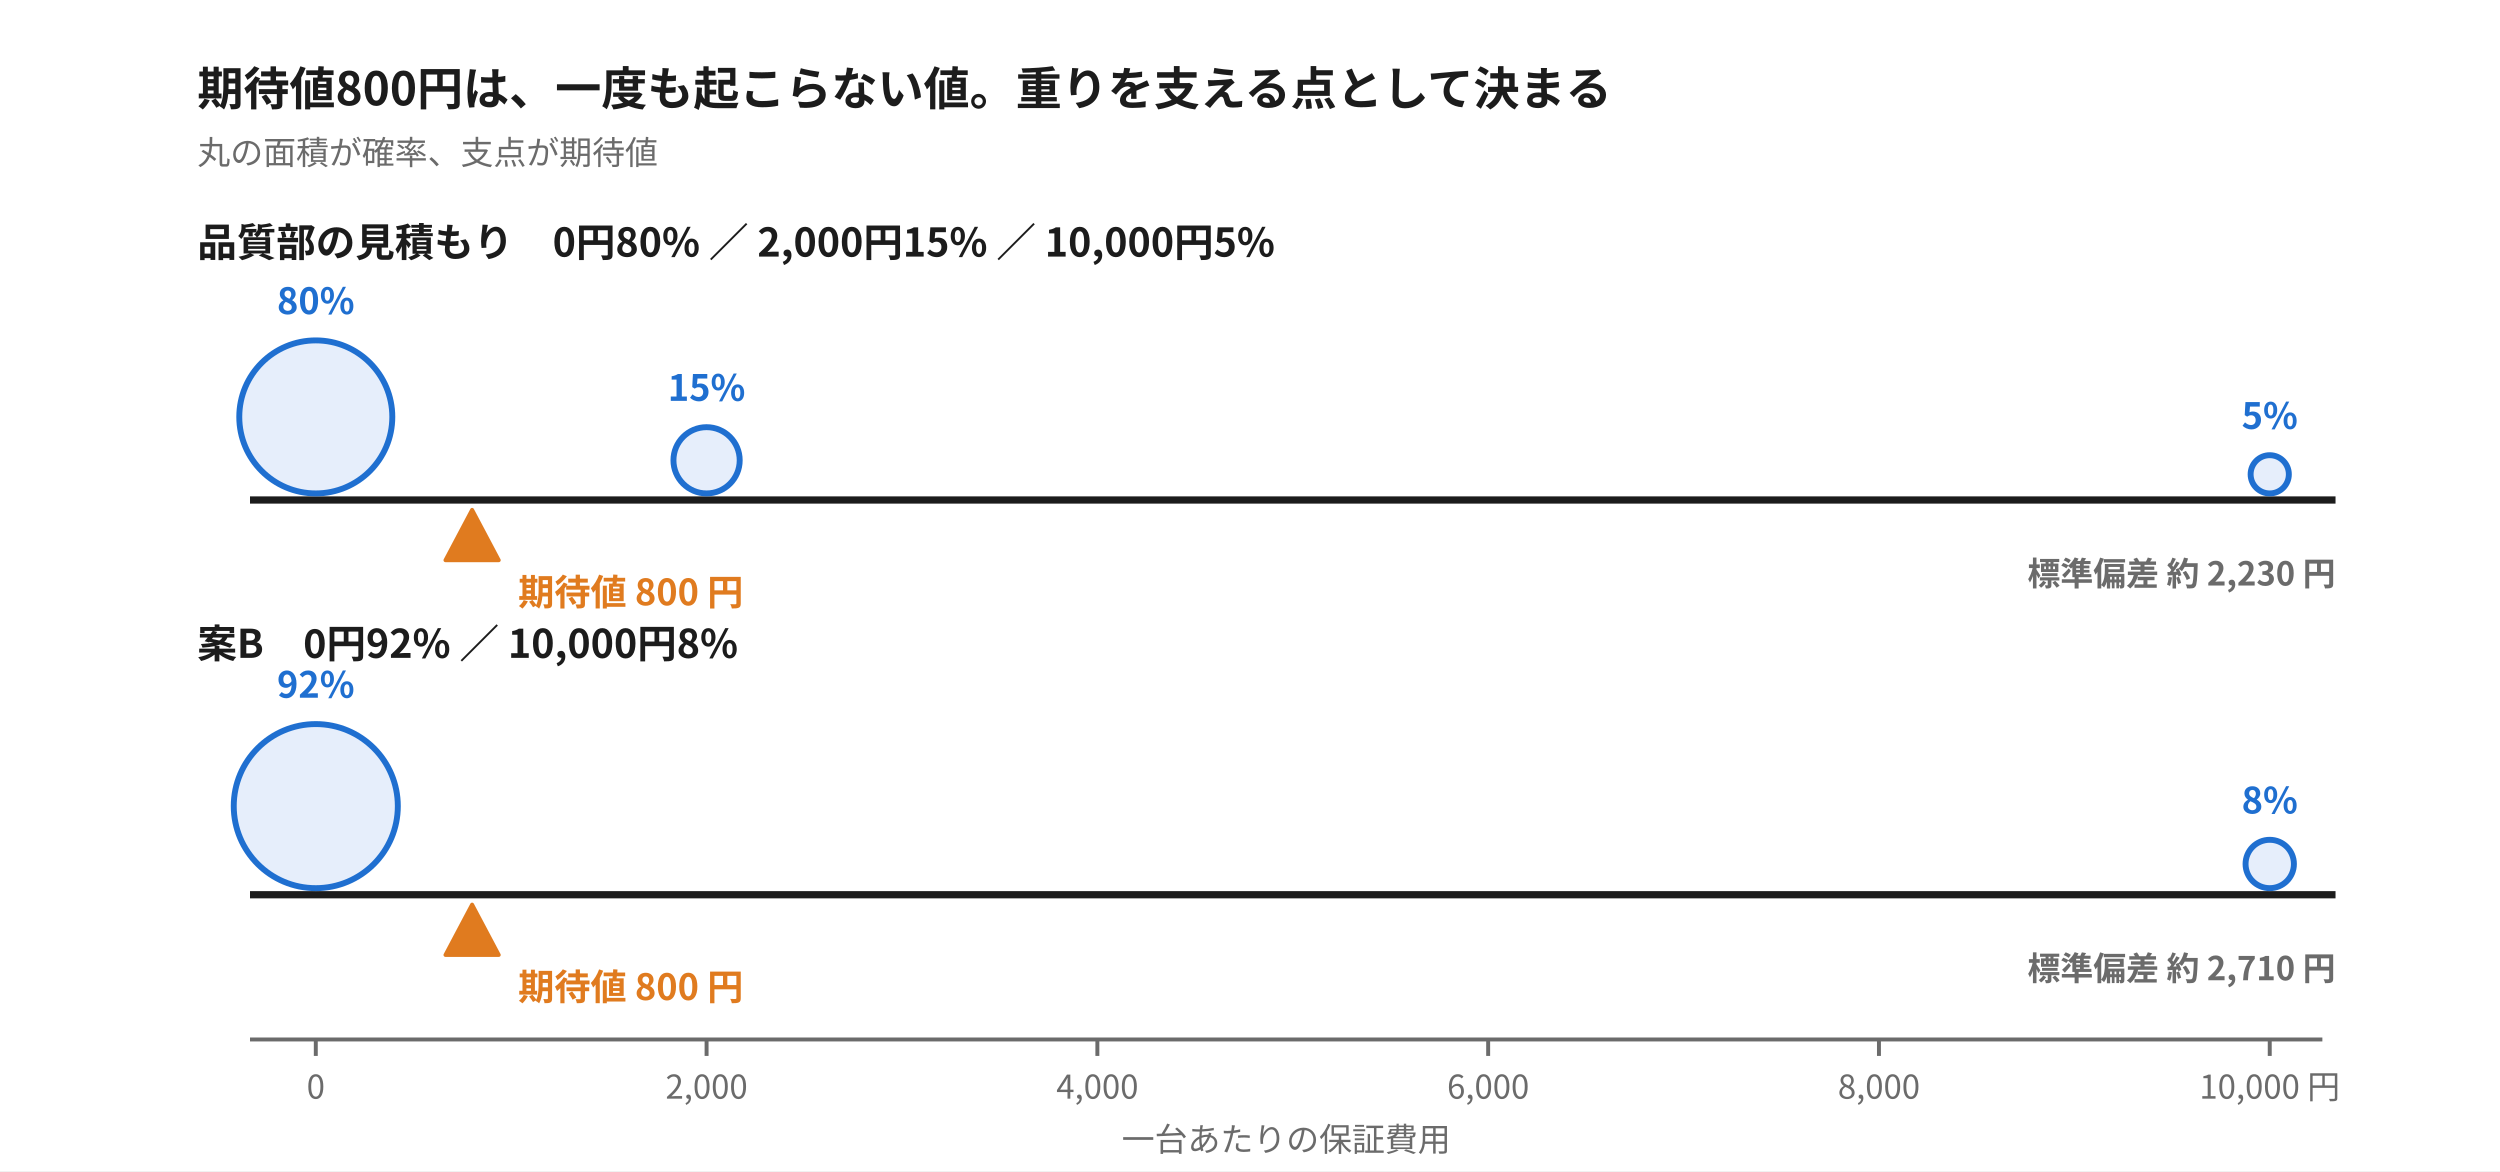
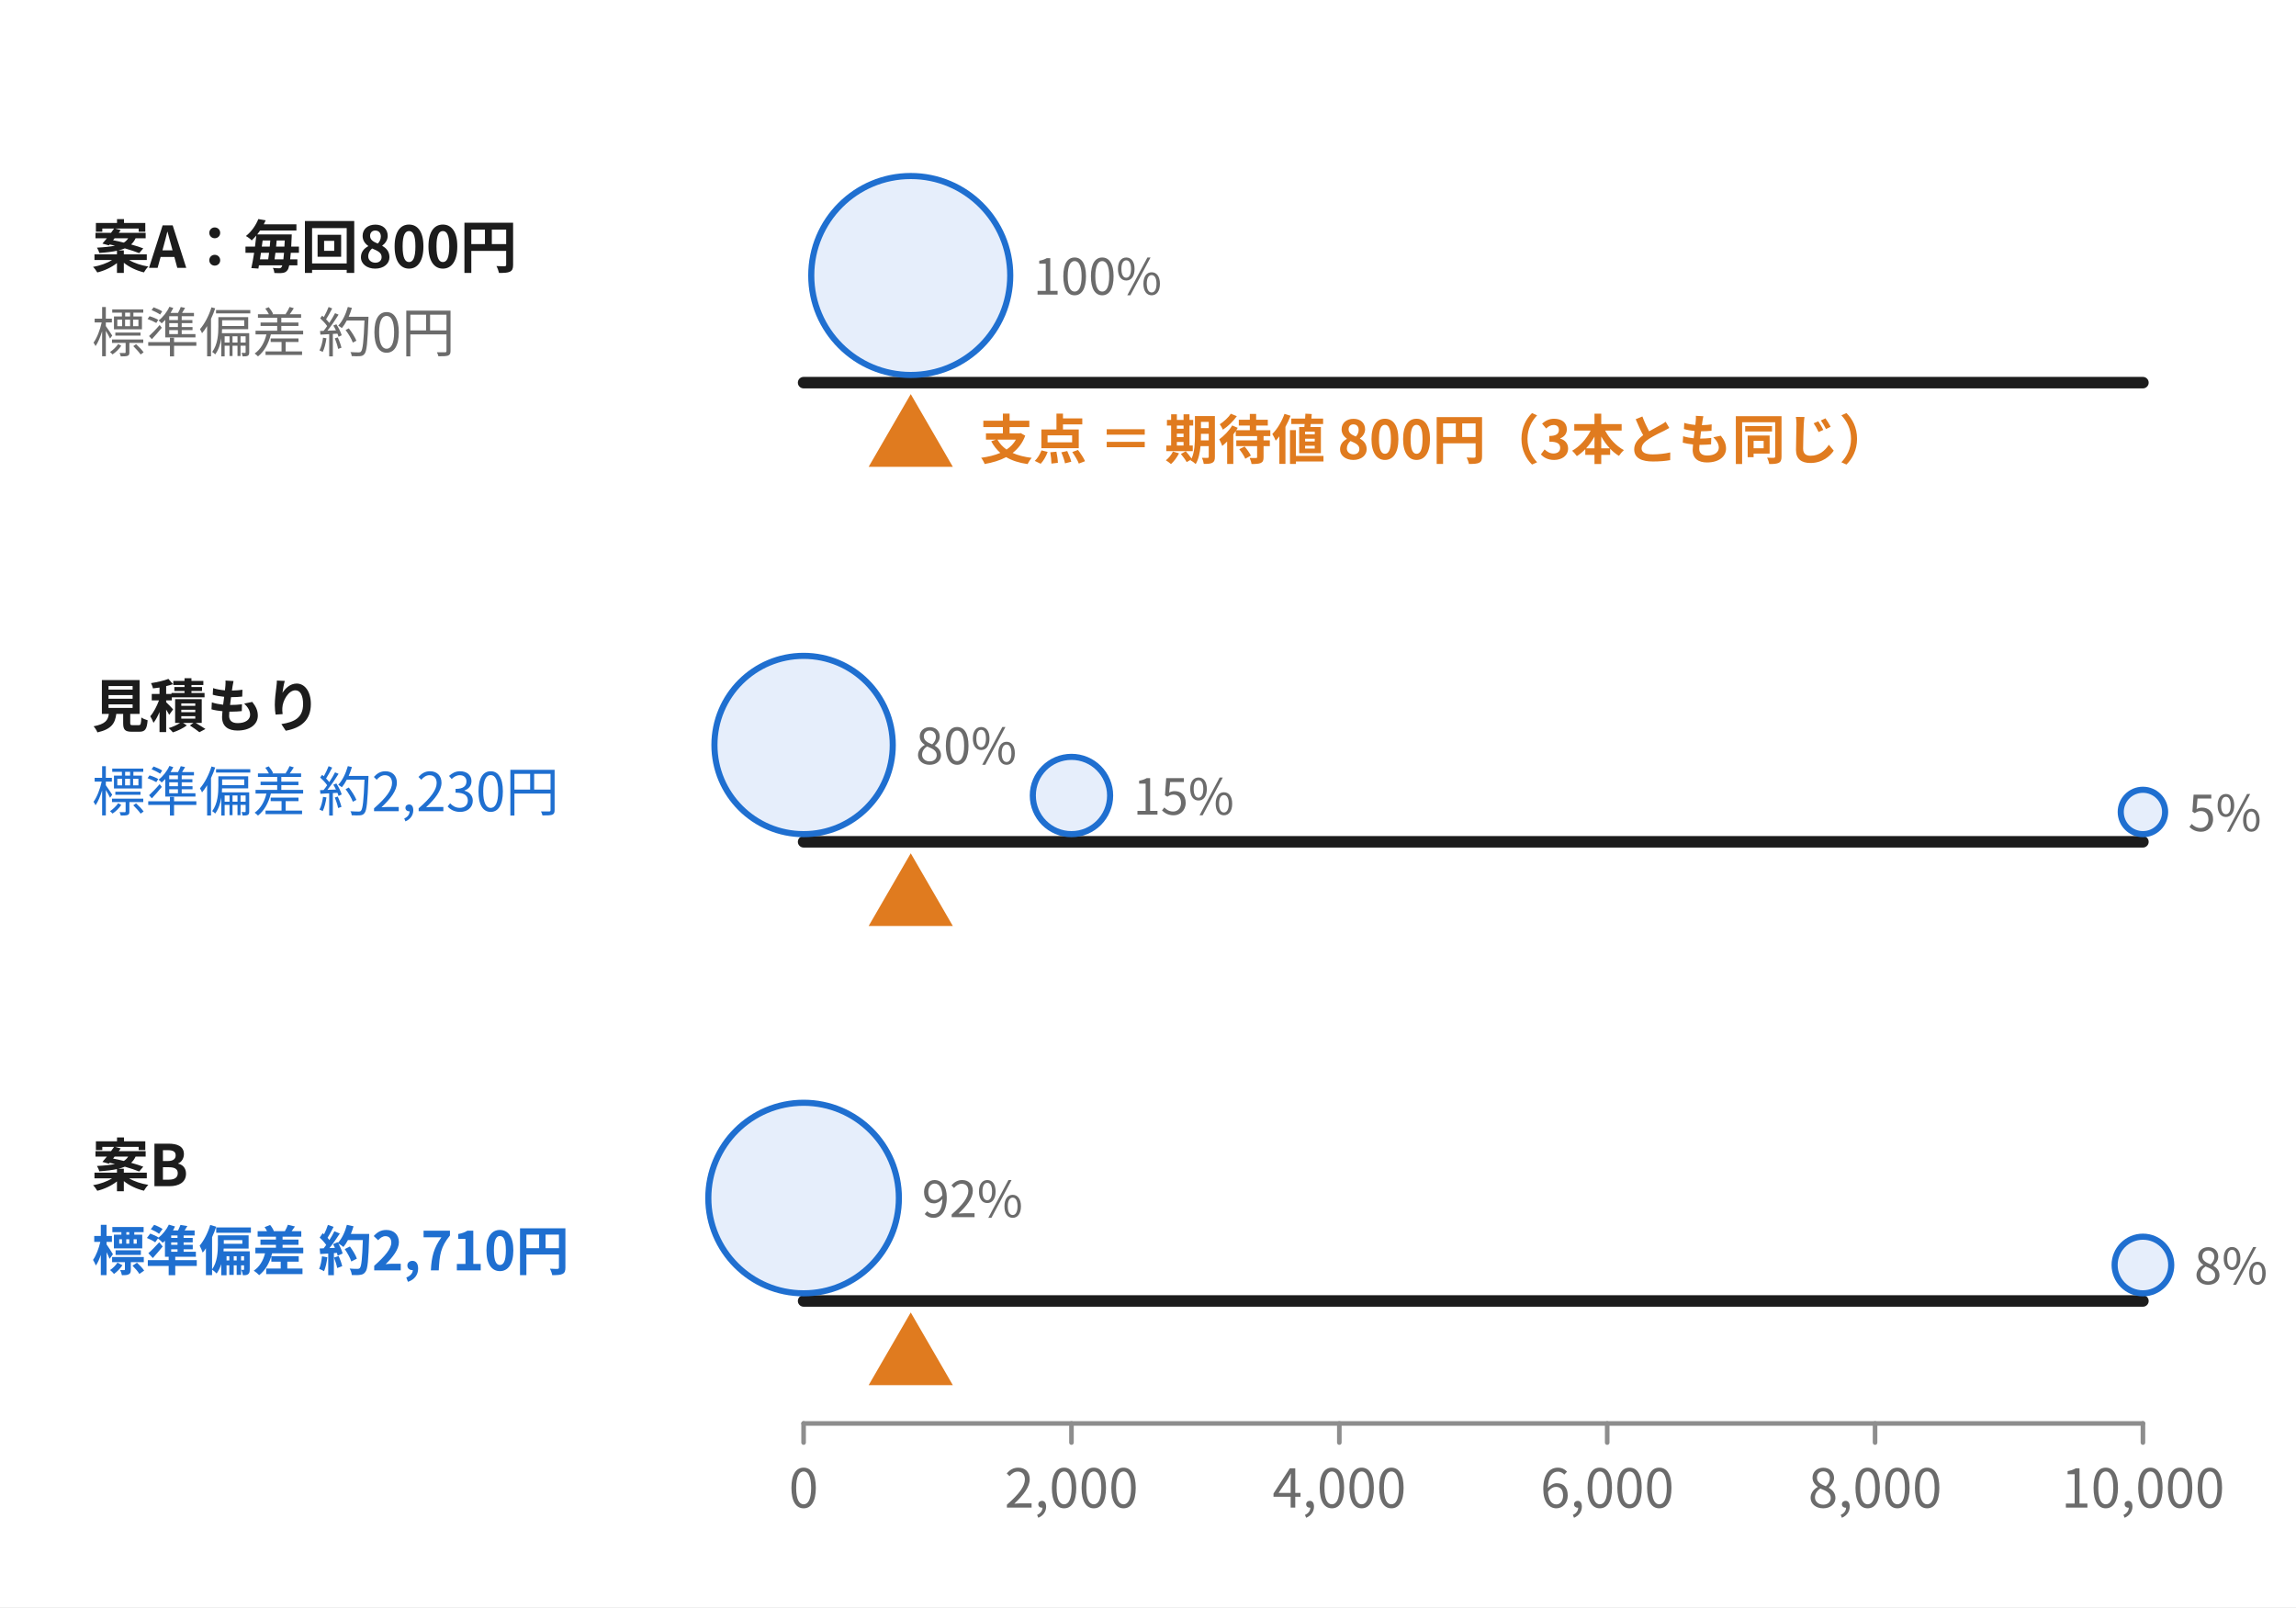
- <svg xmlns="http://www.w3.org/2000/svg" viewBox="0 0 760 356" role="img" aria-labelledby="title desc">
-   <rect x="0" y="0" width="760" height="356" fill="#ffffff" />
-   <text x="60" y="32" font-family="Noto Sans CJK JP, Hiragino Sans, Noto Sans JP, Yu Gothic, sans-serif" font-size="14" fill="#1c1c1c" text-anchor="start" font-weight="700">期待値800円は、一度も起こらない値。重りを支える点として決まる</text>
-   <text x="60" y="50" font-family="Noto Sans CJK JP, Hiragino Sans, Noto Sans JP, Yu Gothic, sans-serif" font-size="10" fill="#6b6b6b" text-anchor="start" font-weight="400">丸の面積が確率、支点が期待値</text>
-   <text x="60" y="78" font-family="Noto Sans CJK JP, Hiragino Sans, Noto Sans JP, Yu Gothic, sans-serif" font-size="12" fill="#1c1c1c" text-anchor="start" font-weight="700">品質部の見積もり　0円80% ／ 2,000円15% ／ 10,000円5%</text>
-   <line x1="76.0" y1="152" x2="710.0" y2="152" stroke="#1c1c1c" stroke-width="2.2" stroke-linecap="butt" opacity="1" />
-   <circle cx="96.0" cy="126.74" r="23.26" fill="#e6eefb" stroke="#1f6fd0" stroke-width="1.8" opacity="1" />
-   <text x="96.0" y="95.48" font-family="Noto Sans CJK JP, Hiragino Sans, Noto Sans JP, Yu Gothic, sans-serif" font-size="11" fill="#1f6fd0" text-anchor="middle" font-weight="700">80%</text>
-   <circle cx="214.8" cy="139.93" r="10.07" fill="#e6eefb" stroke="#1f6fd0" stroke-width="1.8" opacity="1" />
-   <text x="214.8" y="121.86" font-family="Noto Sans CJK JP, Hiragino Sans, Noto Sans JP, Yu Gothic, sans-serif" font-size="11" fill="#1f6fd0" text-anchor="middle" font-weight="700">15%</text>
-   <circle cx="690.0" cy="144.19" r="5.81" fill="#e6eefb" stroke="#1f6fd0" stroke-width="1.8" opacity="1" />
-   <text x="690.0" y="130.38" font-family="Noto Sans CJK JP, Hiragino Sans, Noto Sans JP, Yu Gothic, sans-serif" font-size="11" fill="#1f6fd0" text-anchor="middle" font-weight="700">5%</text>
-   <path d="M 143.52 155 L 151.62 170.3 L 135.42 170.3 Z" fill="#e07b1f" stroke="#e07b1f" stroke-width="1.2" stroke-linecap="round" stroke-linejoin="round" opacity="1" />
-   <text x="157.52" y="184" font-family="Noto Sans CJK JP, Hiragino Sans, Noto Sans JP, Yu Gothic, sans-serif" font-size="11" fill="#e07b1f" text-anchor="start" font-weight="700">期待値 800 円</text>
-   <text x="710.0" y="178" font-family="Noto Sans CJK JP, Hiragino Sans, Noto Sans JP, Yu Gothic, sans-serif" font-size="10" fill="#6b6b6b" text-anchor="end" font-weight="700">標準偏差 約 2,230 円</text>
-   <text x="60" y="200" font-family="Noto Sans CJK JP, Hiragino Sans, Noto Sans JP, Yu Gothic, sans-serif" font-size="12" fill="#1c1c1c" text-anchor="start" font-weight="700">案B　0円92% ／ 10,000円8%</text>
-   <line x1="76.0" y1="272" x2="710.0" y2="272" stroke="#1c1c1c" stroke-width="2.2" stroke-linecap="butt" opacity="1" />
-   <circle cx="96.0" cy="245.06" r="24.94" fill="#e6eefb" stroke="#1f6fd0" stroke-width="1.8" opacity="1" />
-   <text x="96.0" y="212.12" font-family="Noto Sans CJK JP, Hiragino Sans, Noto Sans JP, Yu Gothic, sans-serif" font-size="11" fill="#1f6fd0" text-anchor="middle" font-weight="700">92%</text>
-   <circle cx="690.0" cy="262.65" r="7.35" fill="#e6eefb" stroke="#1f6fd0" stroke-width="1.8" opacity="1" />
-   <text x="690.0" y="247.3" font-family="Noto Sans CJK JP, Hiragino Sans, Noto Sans JP, Yu Gothic, sans-serif" font-size="11" fill="#1f6fd0" text-anchor="middle" font-weight="700">8%</text>
-   <path d="M 143.52 275 L 151.62 290.3 L 135.42 290.3 Z" fill="#e07b1f" stroke="#e07b1f" stroke-width="1.2" stroke-linecap="round" stroke-linejoin="round" opacity="1" />
-   <text x="157.52" y="304" font-family="Noto Sans CJK JP, Hiragino Sans, Noto Sans JP, Yu Gothic, sans-serif" font-size="11" fill="#e07b1f" text-anchor="start" font-weight="700">期待値 800 円</text>
-   <text x="710.0" y="298" font-family="Noto Sans CJK JP, Hiragino Sans, Noto Sans JP, Yu Gothic, sans-serif" font-size="10" fill="#6b6b6b" text-anchor="end" font-weight="700">標準偏差 約 2,710 円</text>
-   <line x1="76" y1="316" x2="706" y2="316" stroke="#6b6b6b" stroke-width="1.2" stroke-linecap="butt" opacity="1" />
-   <line x1="96.0" y1="316" x2="96.0" y2="321" stroke="#6b6b6b" stroke-width="1.2" stroke-linecap="butt" opacity="1" />
-   <text x="96.0" y="334" font-family="Noto Sans CJK JP, Hiragino Sans, Noto Sans JP, Yu Gothic, sans-serif" font-size="10" fill="#6b6b6b" text-anchor="middle" font-weight="400">0</text>
-   <line x1="214.8" y1="316" x2="214.8" y2="321" stroke="#6b6b6b" stroke-width="1.2" stroke-linecap="butt" opacity="1" />
-   <text x="214.8" y="334" font-family="Noto Sans CJK JP, Hiragino Sans, Noto Sans JP, Yu Gothic, sans-serif" font-size="10" fill="#6b6b6b" text-anchor="middle" font-weight="400">2,000</text>
-   <line x1="333.6" y1="316" x2="333.6" y2="321" stroke="#6b6b6b" stroke-width="1.2" stroke-linecap="butt" opacity="1" />
-   <text x="333.6" y="334" font-family="Noto Sans CJK JP, Hiragino Sans, Noto Sans JP, Yu Gothic, sans-serif" font-size="10" fill="#6b6b6b" text-anchor="middle" font-weight="400">4,000</text>
-   <line x1="452.4" y1="316" x2="452.4" y2="321" stroke="#6b6b6b" stroke-width="1.2" stroke-linecap="butt" opacity="1" />
-   <text x="452.4" y="334" font-family="Noto Sans CJK JP, Hiragino Sans, Noto Sans JP, Yu Gothic, sans-serif" font-size="10" fill="#6b6b6b" text-anchor="middle" font-weight="400">6,000</text>
-   <line x1="571.2" y1="316" x2="571.2" y2="321" stroke="#6b6b6b" stroke-width="1.2" stroke-linecap="butt" opacity="1" />
-   <text x="571.2" y="334" font-family="Noto Sans CJK JP, Hiragino Sans, Noto Sans JP, Yu Gothic, sans-serif" font-size="10" fill="#6b6b6b" text-anchor="middle" font-weight="400">8,000</text>
-   <line x1="690.0" y1="316" x2="690.0" y2="321" stroke="#6b6b6b" stroke-width="1.2" stroke-linecap="butt" opacity="1" />
-   <text x="690.0" y="334" font-family="Noto Sans CJK JP, Hiragino Sans, Noto Sans JP, Yu Gothic, sans-serif" font-size="10" fill="#6b6b6b" text-anchor="middle" font-weight="400">10,000 円</text>
-   <text x="391" y="350" font-family="Noto Sans CJK JP, Hiragino Sans, Noto Sans JP, Yu Gothic, sans-serif" font-size="10" fill="#6b6b6b" text-anchor="middle" font-weight="400">一台あたりの保証費用</text>
+ <svg xmlns="http://www.w3.org/2000/svg" viewBox="0 0 600 420" role="img" aria-labelledby="title">
+   <rect x="0" y="0" width="600" height="420" fill="#ffffff" />
+   <text x="24" y="70" font-family="Noto Sans CJK JP, Hiragino Sans, Yu Gothic, sans-serif" font-size="15" text-anchor="start" font-weight="700" fill="#1c1c1c">案A：毎回800円</text>
+   <text x="24" y="92" font-family="Noto Sans CJK JP, Hiragino Sans, Yu Gothic, sans-serif" font-size="14" text-anchor="start" fill="#ffffff" stroke="#ffffff" stroke-width="4" stroke-linejoin="round">標準偏差 約0円</text>
+   <text x="24" y="92" font-family="Noto Sans CJK JP, Hiragino Sans, Yu Gothic, sans-serif" font-size="14" text-anchor="start" fill="#6b6b6b">標準偏差 約0円</text>
+   <line x1="210" y1="100" x2="560" y2="100" stroke="#1c1c1c" stroke-width="3" stroke-linecap="round" />
+   <path d="M 238 103 L 227 122 L 249 122 Z" fill="#e07b1f" stroke="none" stroke-width="1.6" stroke-linejoin="round" stroke-linecap="round" />
+   <circle cx="238" cy="72" r="26" fill="#e6eefb" stroke="#1f6fd0" stroke-width="1.6" />
+   <text x="270" y="77" font-family="Noto Sans CJK JP, Hiragino Sans, Yu Gothic, sans-serif" font-size="13" text-anchor="start" fill="#6b6b6b">100%</text>
+   <text x="24" y="190" font-family="Noto Sans CJK JP, Hiragino Sans, Yu Gothic, sans-serif" font-size="15" text-anchor="start" font-weight="700" fill="#1c1c1c">見積もり</text>
+   <text x="24" y="212" font-family="Noto Sans CJK JP, Hiragino Sans, Yu Gothic, sans-serif" font-size="14" text-anchor="start" fill="#ffffff" stroke="#ffffff" stroke-width="4" stroke-linejoin="round">標準偏差 約2,230円</text>
+   <text x="24" y="212" font-family="Noto Sans CJK JP, Hiragino Sans, Yu Gothic, sans-serif" font-size="14" text-anchor="start" fill="#1f6fd0">標準偏差 約2,230円</text>
+   <line x1="210" y1="220" x2="560" y2="220" stroke="#1c1c1c" stroke-width="3" stroke-linecap="round" />
+   <path d="M 238 223 L 227 242 L 249 242 Z" fill="#e07b1f" stroke="none" stroke-width="1.6" stroke-linejoin="round" stroke-linecap="round" />
+   <circle cx="210" cy="194.7" r="23.3" fill="#e6eefb" stroke="#1f6fd0" stroke-width="1.6" />
+   <text x="239.3" y="199.7" font-family="Noto Sans CJK JP, Hiragino Sans, Yu Gothic, sans-serif" font-size="13" text-anchor="start" fill="#6b6b6b">80%</text>
+   <circle cx="280" cy="207.9" r="10.1" fill="#e6eefb" stroke="#1f6fd0" stroke-width="1.6" />
+   <text x="296.1" y="212.9" font-family="Noto Sans CJK JP, Hiragino Sans, Yu Gothic, sans-serif" font-size="13" text-anchor="start" fill="#6b6b6b">15%</text>
+   <circle cx="560" cy="212.2" r="5.8" fill="#e6eefb" stroke="#1f6fd0" stroke-width="1.6" />
+   <text x="571.8" y="217.2" font-family="Noto Sans CJK JP, Hiragino Sans, Yu Gothic, sans-serif" font-size="13" text-anchor="start" fill="#6b6b6b">5%</text>
+   <text x="24" y="310" font-family="Noto Sans CJK JP, Hiragino Sans, Yu Gothic, sans-serif" font-size="15" text-anchor="start" font-weight="700" fill="#1c1c1c">案B</text>
+   <text x="24" y="332" font-family="Noto Sans CJK JP, Hiragino Sans, Yu Gothic, sans-serif" font-size="14" text-anchor="start" font-weight="700" fill="#ffffff" stroke="#ffffff" stroke-width="4" stroke-linejoin="round">標準偏差 約2,710円</text>
+   <text x="24" y="332" font-family="Noto Sans CJK JP, Hiragino Sans, Yu Gothic, sans-serif" font-size="14" text-anchor="start" font-weight="700" fill="#1f6fd0">標準偏差 約2,710円</text>
+   <line x1="210" y1="340" x2="560" y2="340" stroke="#1c1c1c" stroke-width="3" stroke-linecap="round" />
+   <path d="M 238 343 L 227 362 L 249 362 Z" fill="#e07b1f" stroke="none" stroke-width="1.6" stroke-linejoin="round" stroke-linecap="round" />
+   <circle cx="210" cy="313.1" r="24.9" fill="#e6eefb" stroke="#1f6fd0" stroke-width="1.6" />
+   <text x="240.9" y="318.1" font-family="Noto Sans CJK JP, Hiragino Sans, Yu Gothic, sans-serif" font-size="13" text-anchor="start" fill="#6b6b6b">92%</text>
+   <circle cx="560" cy="330.6" r="7.4" fill="#e6eefb" stroke="#1f6fd0" stroke-width="1.6" />
+   <text x="573.4" y="335.6" font-family="Noto Sans CJK JP, Hiragino Sans, Yu Gothic, sans-serif" font-size="13" text-anchor="start" fill="#6b6b6b">8%</text>
+   <text x="256" y="120" font-family="Noto Sans CJK JP, Hiragino Sans, Yu Gothic, sans-serif" font-size="14" text-anchor="start" font-weight="700" fill="#e07b1f">支点 ＝ 期待値 800円（3本とも同じ）</text>
+   <line x1="210" y1="372" x2="560" y2="372" stroke="#8d8d8d" stroke-width="1.2" stroke-linecap="round" />
+   <line x1="210" y1="372" x2="210" y2="377" stroke="#8d8d8d" stroke-width="1.2" stroke-linecap="round" />
+   <text x="210" y="394" font-family="Noto Sans CJK JP, Hiragino Sans, Yu Gothic, sans-serif" font-size="14" text-anchor="middle" fill="#6b6b6b">0</text>
+   <line x1="280" y1="372" x2="280" y2="377" stroke="#8d8d8d" stroke-width="1.2" stroke-linecap="round" />
+   <text x="280" y="394" font-family="Noto Sans CJK JP, Hiragino Sans, Yu Gothic, sans-serif" font-size="14" text-anchor="middle" fill="#6b6b6b">2,000</text>
+   <line x1="350" y1="372" x2="350" y2="377" stroke="#8d8d8d" stroke-width="1.2" stroke-linecap="round" />
+   <text x="350" y="394" font-family="Noto Sans CJK JP, Hiragino Sans, Yu Gothic, sans-serif" font-size="14" text-anchor="middle" fill="#6b6b6b">4,000</text>
+   <line x1="420" y1="372" x2="420" y2="377" stroke="#8d8d8d" stroke-width="1.2" stroke-linecap="round" />
+   <text x="420" y="394" font-family="Noto Sans CJK JP, Hiragino Sans, Yu Gothic, sans-serif" font-size="14" text-anchor="middle" fill="#6b6b6b">6,000</text>
+   <line x1="490" y1="372" x2="490" y2="377" stroke="#8d8d8d" stroke-width="1.2" stroke-linecap="round" />
+   <text x="490" y="394" font-family="Noto Sans CJK JP, Hiragino Sans, Yu Gothic, sans-serif" font-size="14" text-anchor="middle" fill="#6b6b6b">8,000</text>
+   <line x1="560" y1="372" x2="560" y2="377" stroke="#8d8d8d" stroke-width="1.2" stroke-linecap="round" />
+   <text x="560" y="394" font-family="Noto Sans CJK JP, Hiragino Sans, Yu Gothic, sans-serif" font-size="14" text-anchor="middle" fill="#6b6b6b">10,000</text>
</svg>
